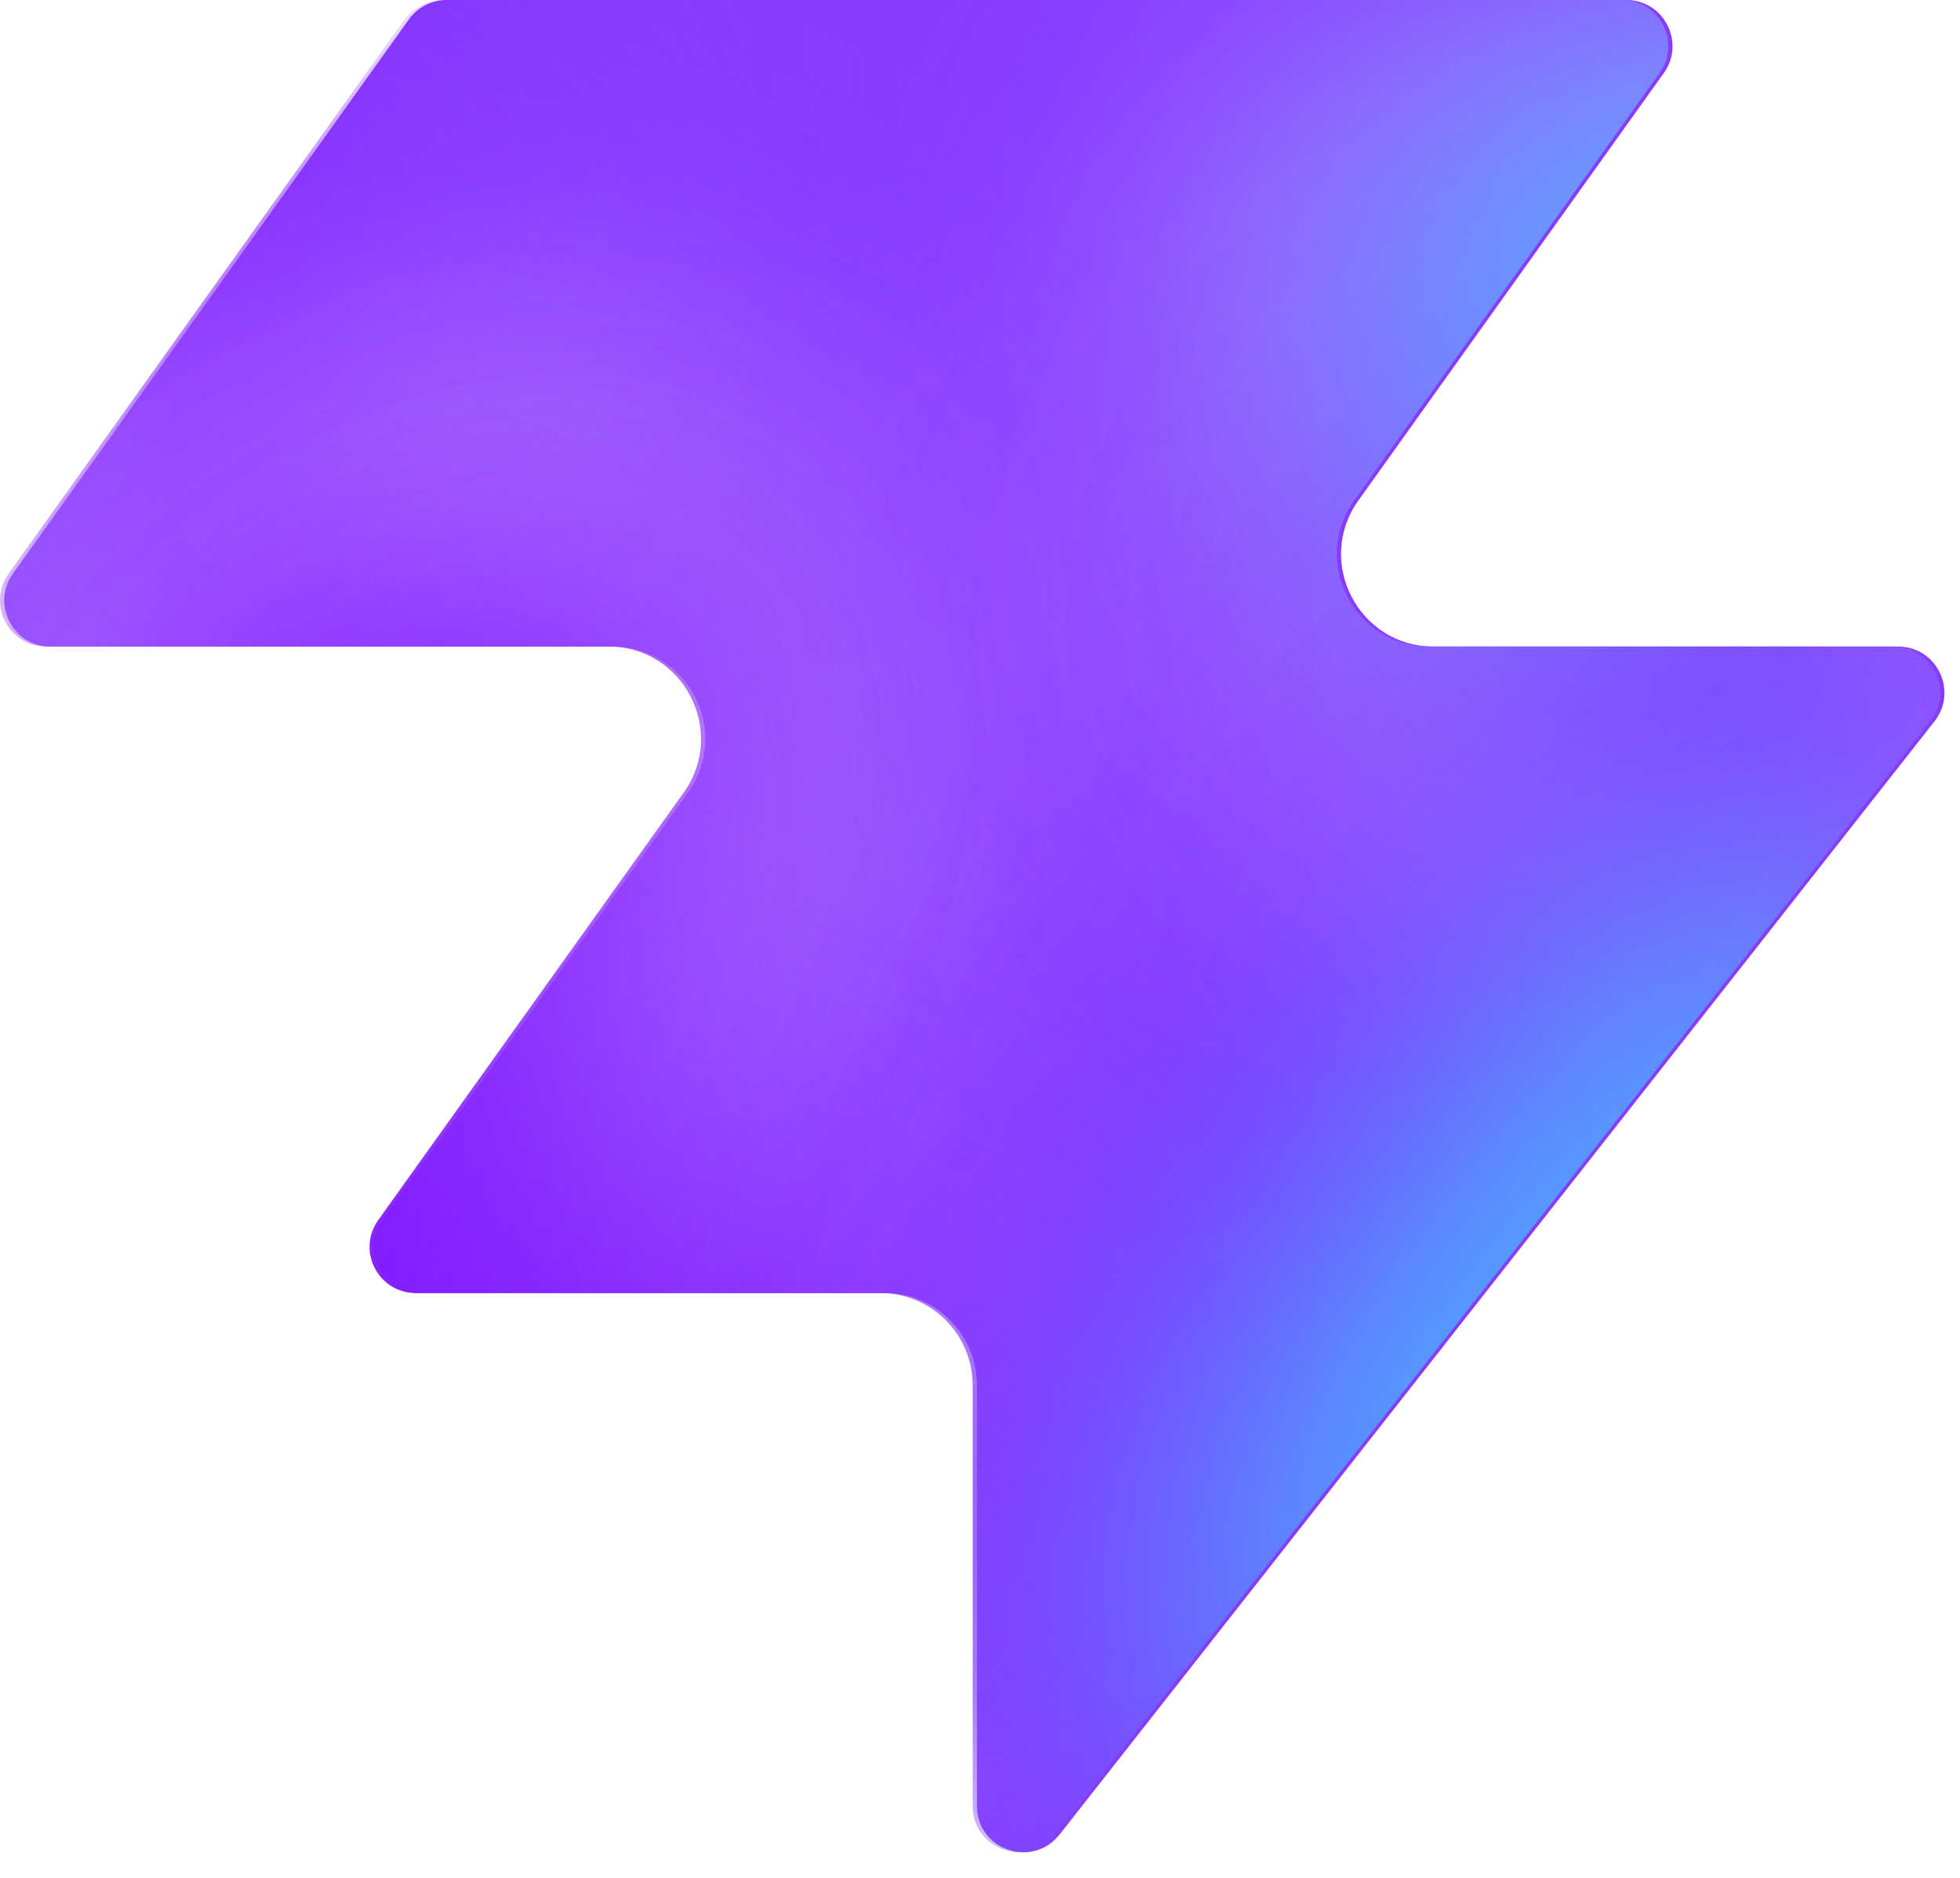
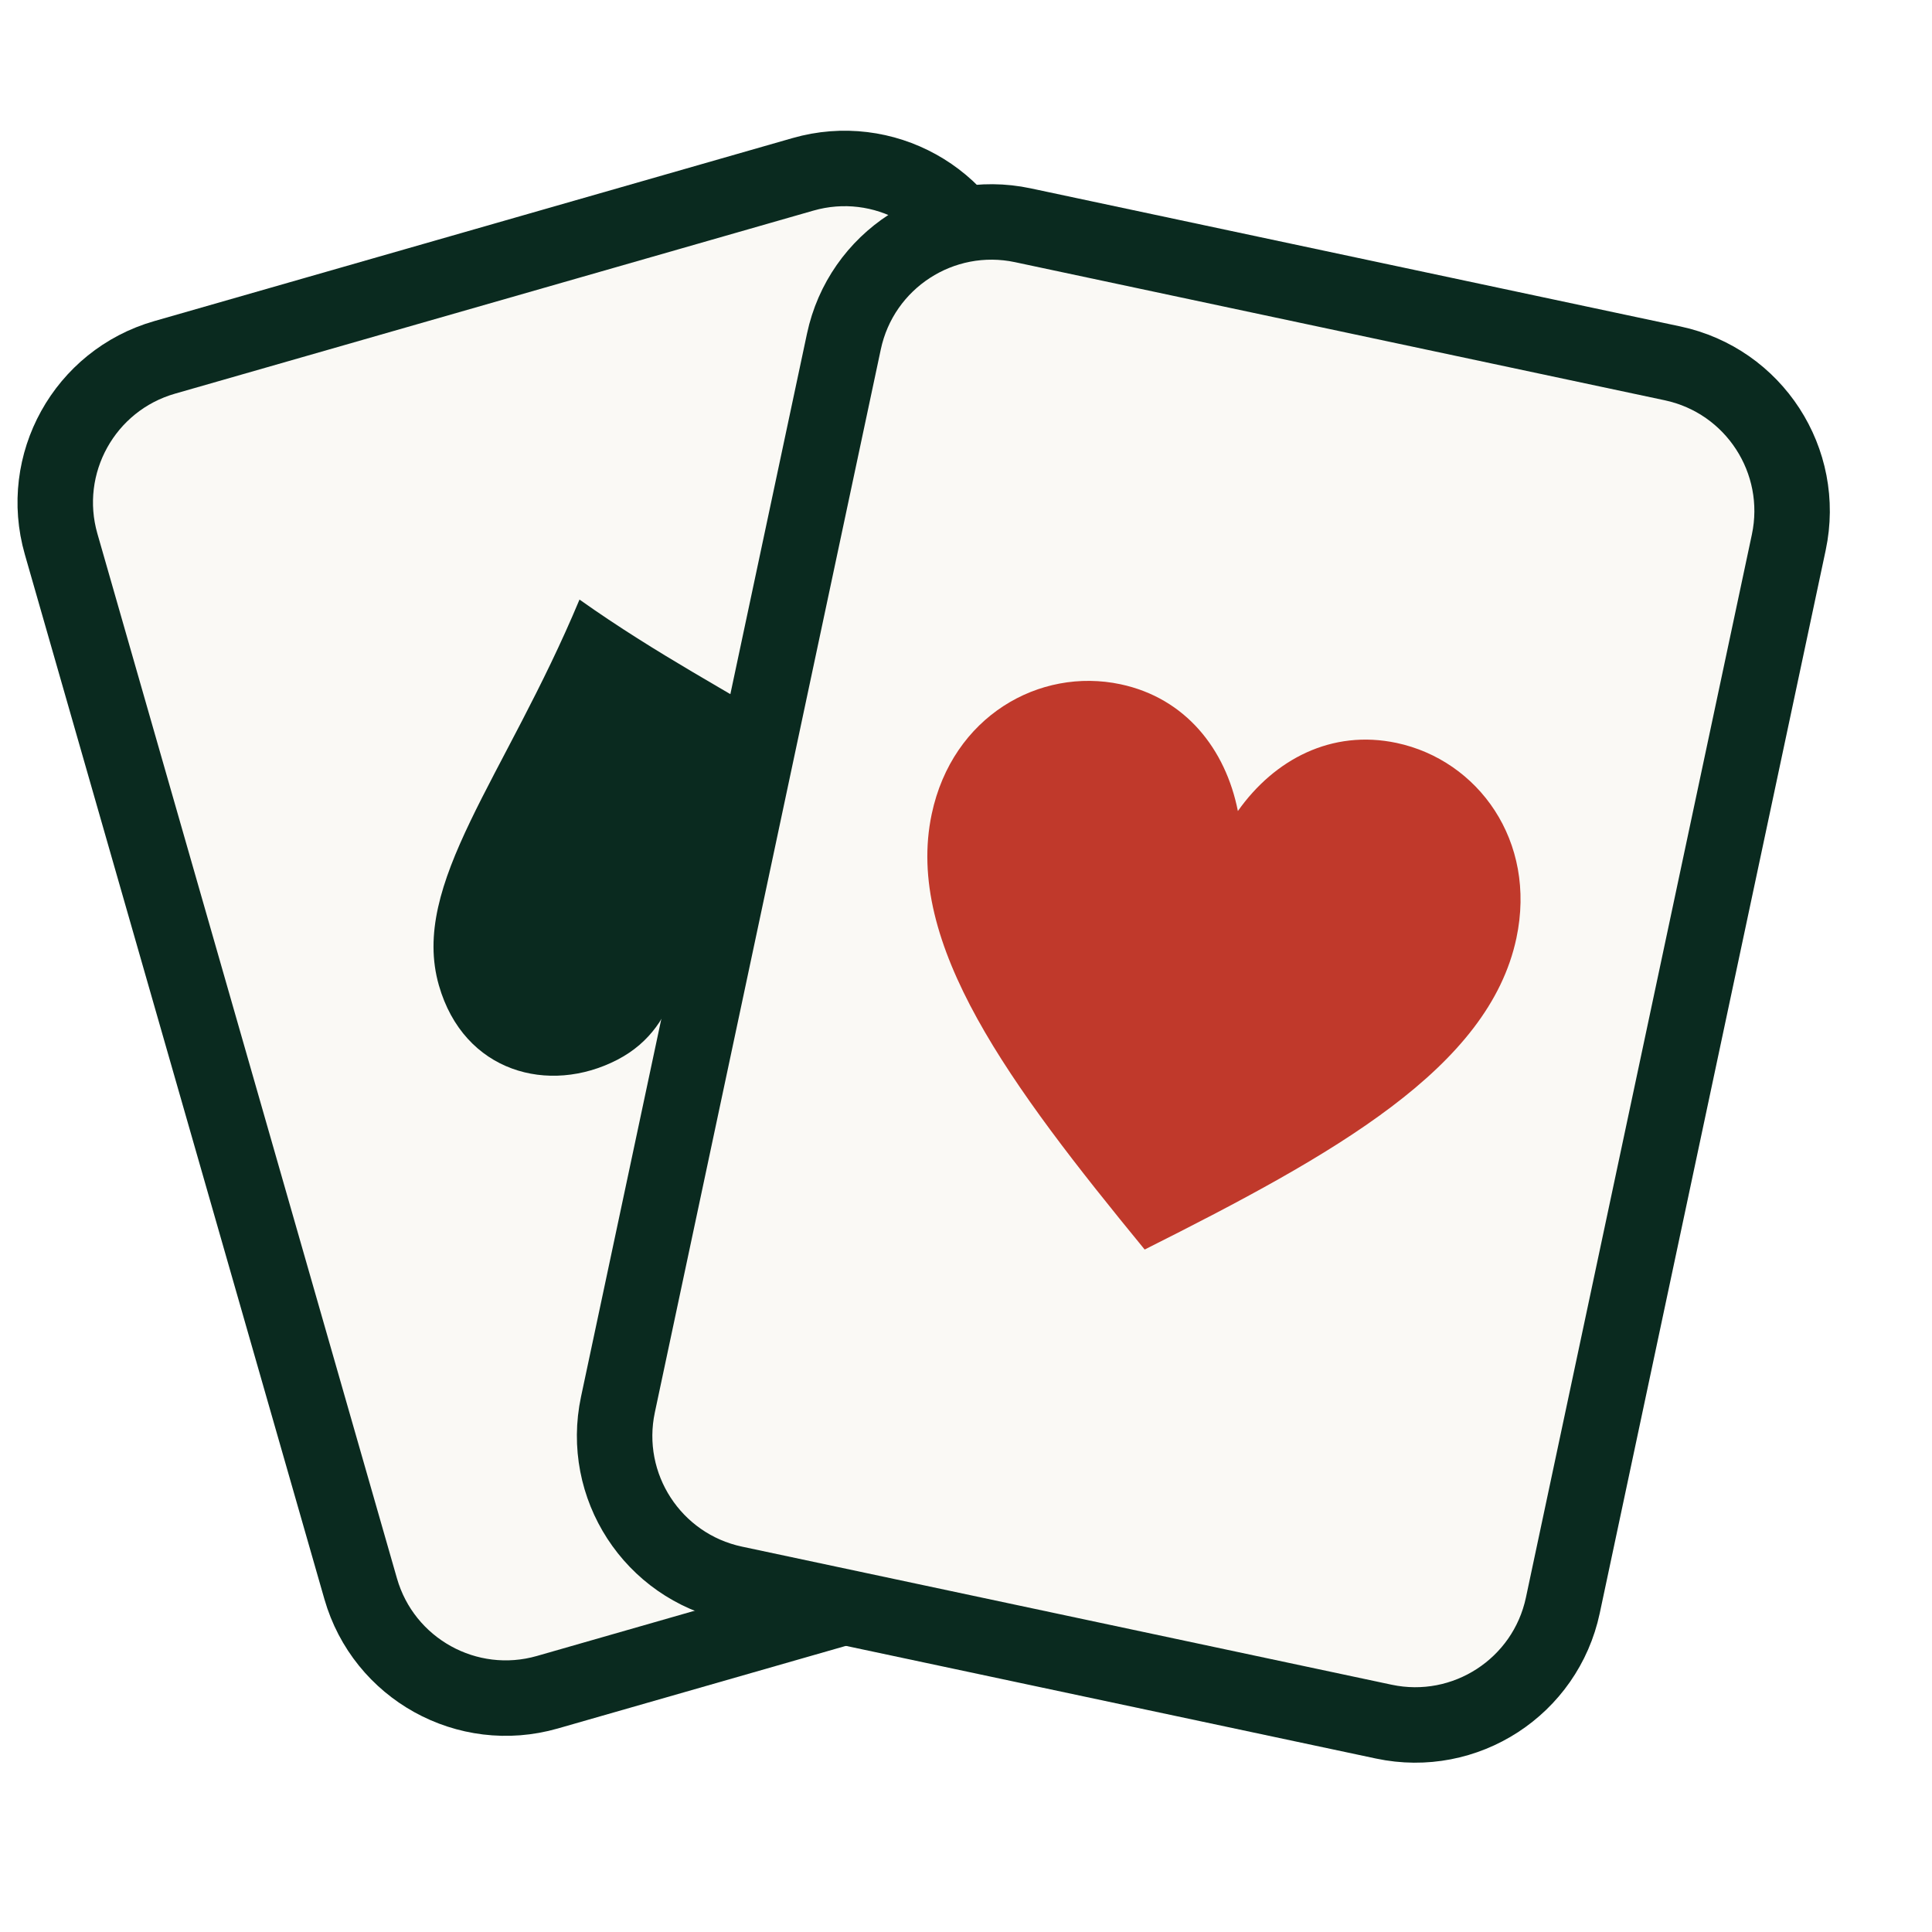
- <svg xmlns="http://www.w3.org/2000/svg" width="48" height="46" fill="none" viewBox="0 0 48 46">
-   <path fill="#863bff" d="M25.946 44.938c-.664.845-2.021.375-2.021-.698V33.937a2.26 2.26 0 0 0-2.262-2.262H10.287c-.92 0-1.456-1.04-.92-1.788l7.48-10.471c1.07-1.497 0-3.578-1.842-3.578H1.237c-.92 0-1.456-1.04-.92-1.788L10.013.474c.214-.297.556-.474.92-.474h28.894c.92 0 1.456 1.04.92 1.788l-7.48 10.471c-1.07 1.498 0 3.579 1.842 3.579h11.377c.943 0 1.473 1.088.89 1.83L25.947 44.94z" style="fill:#863bff;fill:color(display-p3 .525 .23 1);fill-opacity:1" />
-   <mask id="a" width="48" height="46" x="0" y="0" maskUnits="userSpaceOnUse" style="mask-type:alpha">
-     <path fill="#000" d="M25.842 44.938c-.664.844-2.021.375-2.021-.698V33.937a2.26 2.26 0 0 0-2.262-2.262H10.183c-.92 0-1.456-1.04-.92-1.788l7.48-10.471c1.07-1.498 0-3.579-1.842-3.579H1.133c-.92 0-1.456-1.04-.92-1.787L9.91.473c.214-.297.556-.474.92-.474h28.894c.92 0 1.456 1.04.92 1.788l-7.48 10.471c-1.07 1.498 0 3.578 1.842 3.578h11.377c.943 0 1.473 1.088.89 1.832L25.843 44.94z" style="fill:#000;fill-opacity:1" />
-   </mask>
-   <g mask="url(#a)">
-     <g filter="url(#b)">
-       <ellipse cx="5.508" cy="14.704" fill="#ede6ff" rx="5.508" ry="14.704" style="fill:#ede6ff;fill:color(display-p3 .927 .903 1);fill-opacity:1" transform="matrix(.00324 1 1 -.00324 -4.47 31.516)" />
-     </g>
-     <g filter="url(#c)">
-       <ellipse cx="10.399" cy="29.851" fill="#ede6ff" rx="10.399" ry="29.851" style="fill:#ede6ff;fill:color(display-p3 .927 .903 1);fill-opacity:1" transform="matrix(.00324 1 1 -.00324 -39.328 7.883)" />
-     </g>
-     <g filter="url(#d)">
-       <ellipse cx="5.508" cy="30.487" fill="#7e14ff" rx="5.508" ry="30.487" style="fill:#7e14ff;fill:color(display-p3 .492 .077 1);fill-opacity:1" transform="rotate(89.814 -25.913 -14.639)scale(1 -1)" />
-     </g>
-     <g filter="url(#e)">
-       <ellipse cx="5.508" cy="30.599" fill="#7e14ff" rx="5.508" ry="30.599" style="fill:#7e14ff;fill:color(display-p3 .492 .077 1);fill-opacity:1" transform="rotate(89.814 -32.644 -3.334)scale(1 -1)" />
-     </g>
-     <g filter="url(#f)">
-       <ellipse cx="5.508" cy="30.599" fill="#7e14ff" rx="5.508" ry="30.599" style="fill:#7e14ff;fill:color(display-p3 .492 .077 1);fill-opacity:1" transform="matrix(.00324 1 1 -.00324 -34.34 30.47)" />
-     </g>
-     <g filter="url(#g)">
-       <ellipse cx="14.072" cy="22.078" fill="#ede6ff" rx="14.072" ry="22.078" style="fill:#ede6ff;fill:color(display-p3 .927 .903 1);fill-opacity:1" transform="rotate(93.35 24.506 48.493)scale(-1 1)" />
-     </g>
-     <g filter="url(#h)">
-       <ellipse cx="3.47" cy="21.501" fill="#7e14ff" rx="3.47" ry="21.501" style="fill:#7e14ff;fill:color(display-p3 .492 .077 1);fill-opacity:1" transform="rotate(89.009 28.708 47.59)scale(-1 1)" />
-     </g>
-     <g filter="url(#i)">
-       <ellipse cx="3.47" cy="21.501" fill="#7e14ff" rx="3.47" ry="21.501" style="fill:#7e14ff;fill:color(display-p3 .492 .077 1);fill-opacity:1" transform="rotate(89.009 28.708 47.59)scale(-1 1)" />
-     </g>
-     <g filter="url(#j)">
-       <ellipse cx=".387" cy="8.972" fill="#7e14ff" rx="4.407" ry="29.108" style="fill:#7e14ff;fill:color(display-p3 .492 .077 1);fill-opacity:1" transform="rotate(39.51 .387 8.972)" />
-     </g>
-     <g filter="url(#k)">
-       <ellipse cx="47.523" cy="-6.092" fill="#7e14ff" rx="4.407" ry="29.108" style="fill:#7e14ff;fill:color(display-p3 .492 .077 1);fill-opacity:1" transform="rotate(37.892 47.523 -6.092)" />
-     </g>
-     <g filter="url(#l)">
-       <ellipse cx="41.412" cy="6.333" fill="#47bfff" rx="5.971" ry="9.665" style="fill:#47bfff;fill:color(display-p3 .28 .748 1);fill-opacity:1" transform="rotate(37.892 41.412 6.333)" />
-     </g>
-     <g filter="url(#m)">
-       <ellipse cx="-1.879" cy="38.332" fill="#7e14ff" rx="4.407" ry="29.108" style="fill:#7e14ff;fill:color(display-p3 .492 .077 1);fill-opacity:1" transform="rotate(37.892 -1.88 38.332)" />
-     </g>
-     <g filter="url(#n)">
-       <ellipse cx="-1.879" cy="38.332" fill="#7e14ff" rx="4.407" ry="29.108" style="fill:#7e14ff;fill:color(display-p3 .492 .077 1);fill-opacity:1" transform="rotate(37.892 -1.88 38.332)" />
-     </g>
-     <g filter="url(#o)">
-       <ellipse cx="35.651" cy="29.907" fill="#7e14ff" rx="4.407" ry="29.108" style="fill:#7e14ff;fill:color(display-p3 .492 .077 1);fill-opacity:1" transform="rotate(37.892 35.651 29.907)" />
-     </g>
-     <g filter="url(#p)">
-       <ellipse cx="38.418" cy="32.4" fill="#47bfff" rx="5.971" ry="15.297" style="fill:#47bfff;fill:color(display-p3 .28 .748 1);fill-opacity:1" transform="rotate(37.892 38.418 32.4)" />
-     </g>
+ <svg xmlns="http://www.w3.org/2000/svg" viewBox="0 0 64 64">
+   <g transform="rotate(-16 32 50)">
+     <rect x="12" y="6" width="32" height="46" rx="5" fill="#faf9f5" stroke="#0a2a1f" stroke-width="2.5" />
+     <path d="M32 12C24 22 16 27 16 34c0 6 5 9 10 8 2.5-.5 4-2 5-3.5L29 50h6l-2-11.5c1 1.5 2.5 3 5 3.5 5 1 10-2 10-8 0-7-8-12-16-22z" fill="#0a2a1f" transform="translate(28 27) scale(.5) translate(-32 -31)" />
  </g>
-   <defs>
-     <filter id="b" width="60.045" height="41.654" x="-19.77" y="16.149" color-interpolation-filters="sRGB" filterUnits="userSpaceOnUse">
-       <feFlood flood-opacity="0" result="BackgroundImageFix" />
-       <feBlend in="SourceGraphic" in2="BackgroundImageFix" result="shape" />
-       <feGaussianBlur result="effect1_foregroundBlur_2002_17158" stdDeviation="7.659" />
-     </filter>
-     <filter id="c" width="90.34" height="51.437" x="-54.613" y="-7.533" color-interpolation-filters="sRGB" filterUnits="userSpaceOnUse">
-       <feFlood flood-opacity="0" result="BackgroundImageFix" />
-       <feBlend in="SourceGraphic" in2="BackgroundImageFix" result="shape" />
-       <feGaussianBlur result="effect1_foregroundBlur_2002_17158" stdDeviation="7.659" />
-     </filter>
-     <filter id="d" width="79.355" height="29.4" x="-49.64" y="2.03" color-interpolation-filters="sRGB" filterUnits="userSpaceOnUse">
-       <feFlood flood-opacity="0" result="BackgroundImageFix" />
-       <feBlend in="SourceGraphic" in2="BackgroundImageFix" result="shape" />
-       <feGaussianBlur result="effect1_foregroundBlur_2002_17158" stdDeviation="4.596" />
-     </filter>
-     <filter id="e" width="79.579" height="29.4" x="-45.045" y="20.029" color-interpolation-filters="sRGB" filterUnits="userSpaceOnUse">
-       <feFlood flood-opacity="0" result="BackgroundImageFix" />
-       <feBlend in="SourceGraphic" in2="BackgroundImageFix" result="shape" />
-       <feGaussianBlur result="effect1_foregroundBlur_2002_17158" stdDeviation="4.596" />
-     </filter>
-     <filter id="f" width="79.579" height="29.4" x="-43.513" y="21.178" color-interpolation-filters="sRGB" filterUnits="userSpaceOnUse">
-       <feFlood flood-opacity="0" result="BackgroundImageFix" />
-       <feBlend in="SourceGraphic" in2="BackgroundImageFix" result="shape" />
-       <feGaussianBlur result="effect1_foregroundBlur_2002_17158" stdDeviation="4.596" />
-     </filter>
-     <filter id="g" width="74.749" height="58.852" x="15.756" y="-17.901" color-interpolation-filters="sRGB" filterUnits="userSpaceOnUse">
-       <feFlood flood-opacity="0" result="BackgroundImageFix" />
-       <feBlend in="SourceGraphic" in2="BackgroundImageFix" result="shape" />
-       <feGaussianBlur result="effect1_foregroundBlur_2002_17158" stdDeviation="7.659" />
-     </filter>
-     <filter id="h" width="61.377" height="25.362" x="23.548" y="2.284" color-interpolation-filters="sRGB" filterUnits="userSpaceOnUse">
-       <feFlood flood-opacity="0" result="BackgroundImageFix" />
-       <feBlend in="SourceGraphic" in2="BackgroundImageFix" result="shape" />
-       <feGaussianBlur result="effect1_foregroundBlur_2002_17158" stdDeviation="4.596" />
-     </filter>
-     <filter id="i" width="61.377" height="25.362" x="23.548" y="2.284" color-interpolation-filters="sRGB" filterUnits="userSpaceOnUse">
-       <feFlood flood-opacity="0" result="BackgroundImageFix" />
-       <feBlend in="SourceGraphic" in2="BackgroundImageFix" result="shape" />
-       <feGaussianBlur result="effect1_foregroundBlur_2002_17158" stdDeviation="4.596" />
-     </filter>
-     <filter id="j" width="56.045" height="63.649" x="-27.636" y="-22.853" color-interpolation-filters="sRGB" filterUnits="userSpaceOnUse">
-       <feFlood flood-opacity="0" result="BackgroundImageFix" />
-       <feBlend in="SourceGraphic" in2="BackgroundImageFix" result="shape" />
-       <feGaussianBlur result="effect1_foregroundBlur_2002_17158" stdDeviation="4.596" />
-     </filter>
-     <filter id="k" width="54.814" height="64.646" x="20.116" y="-38.415" color-interpolation-filters="sRGB" filterUnits="userSpaceOnUse">
-       <feFlood flood-opacity="0" result="BackgroundImageFix" />
-       <feBlend in="SourceGraphic" in2="BackgroundImageFix" result="shape" />
-       <feGaussianBlur result="effect1_foregroundBlur_2002_17158" stdDeviation="4.596" />
-     </filter>
-     <filter id="l" width="33.541" height="35.313" x="24.641" y="-11.323" color-interpolation-filters="sRGB" filterUnits="userSpaceOnUse">
-       <feFlood flood-opacity="0" result="BackgroundImageFix" />
-       <feBlend in="SourceGraphic" in2="BackgroundImageFix" result="shape" />
-       <feGaussianBlur result="effect1_foregroundBlur_2002_17158" stdDeviation="4.596" />
-     </filter>
-     <filter id="m" width="54.814" height="64.646" x="-29.286" y="6.009" color-interpolation-filters="sRGB" filterUnits="userSpaceOnUse">
-       <feFlood flood-opacity="0" result="BackgroundImageFix" />
-       <feBlend in="SourceGraphic" in2="BackgroundImageFix" result="shape" />
-       <feGaussianBlur result="effect1_foregroundBlur_2002_17158" stdDeviation="4.596" />
-     </filter>
-     <filter id="n" width="54.814" height="64.646" x="-29.286" y="6.009" color-interpolation-filters="sRGB" filterUnits="userSpaceOnUse">
-       <feFlood flood-opacity="0" result="BackgroundImageFix" />
-       <feBlend in="SourceGraphic" in2="BackgroundImageFix" result="shape" />
-       <feGaussianBlur result="effect1_foregroundBlur_2002_17158" stdDeviation="4.596" />
-     </filter>
-     <filter id="o" width="54.814" height="64.646" x="8.244" y="-2.416" color-interpolation-filters="sRGB" filterUnits="userSpaceOnUse">
-       <feFlood flood-opacity="0" result="BackgroundImageFix" />
-       <feBlend in="SourceGraphic" in2="BackgroundImageFix" result="shape" />
-       <feGaussianBlur result="effect1_foregroundBlur_2002_17158" stdDeviation="4.596" />
-     </filter>
-     <filter id="p" width="39.409" height="43.623" x="18.713" y="10.588" color-interpolation-filters="sRGB" filterUnits="userSpaceOnUse">
-       <feFlood flood-opacity="0" result="BackgroundImageFix" />
-       <feBlend in="SourceGraphic" in2="BackgroundImageFix" result="shape" />
-       <feGaussianBlur result="effect1_foregroundBlur_2002_17158" stdDeviation="4.596" />
-     </filter>
-   </defs>
+   <g transform="rotate(12 32 50)">
+     <rect x="20" y="8" width="32" height="46" rx="5" fill="#faf9f5" stroke="#0a2a1f" stroke-width="2.5" />
+     <path d="M32 50C22 42 14 35 14 27c0-6 4.5-10 9.5-10 4 0 7 2.5 8.5 6 1.5-3.5 4.5-6 8.5-6 5 0 9.5 4 9.5 10 0 8-8 15-18 23z" fill="#c0392b" transform="translate(36 31) scale(.55) translate(-32 -33)" />
+   </g>
</svg>
